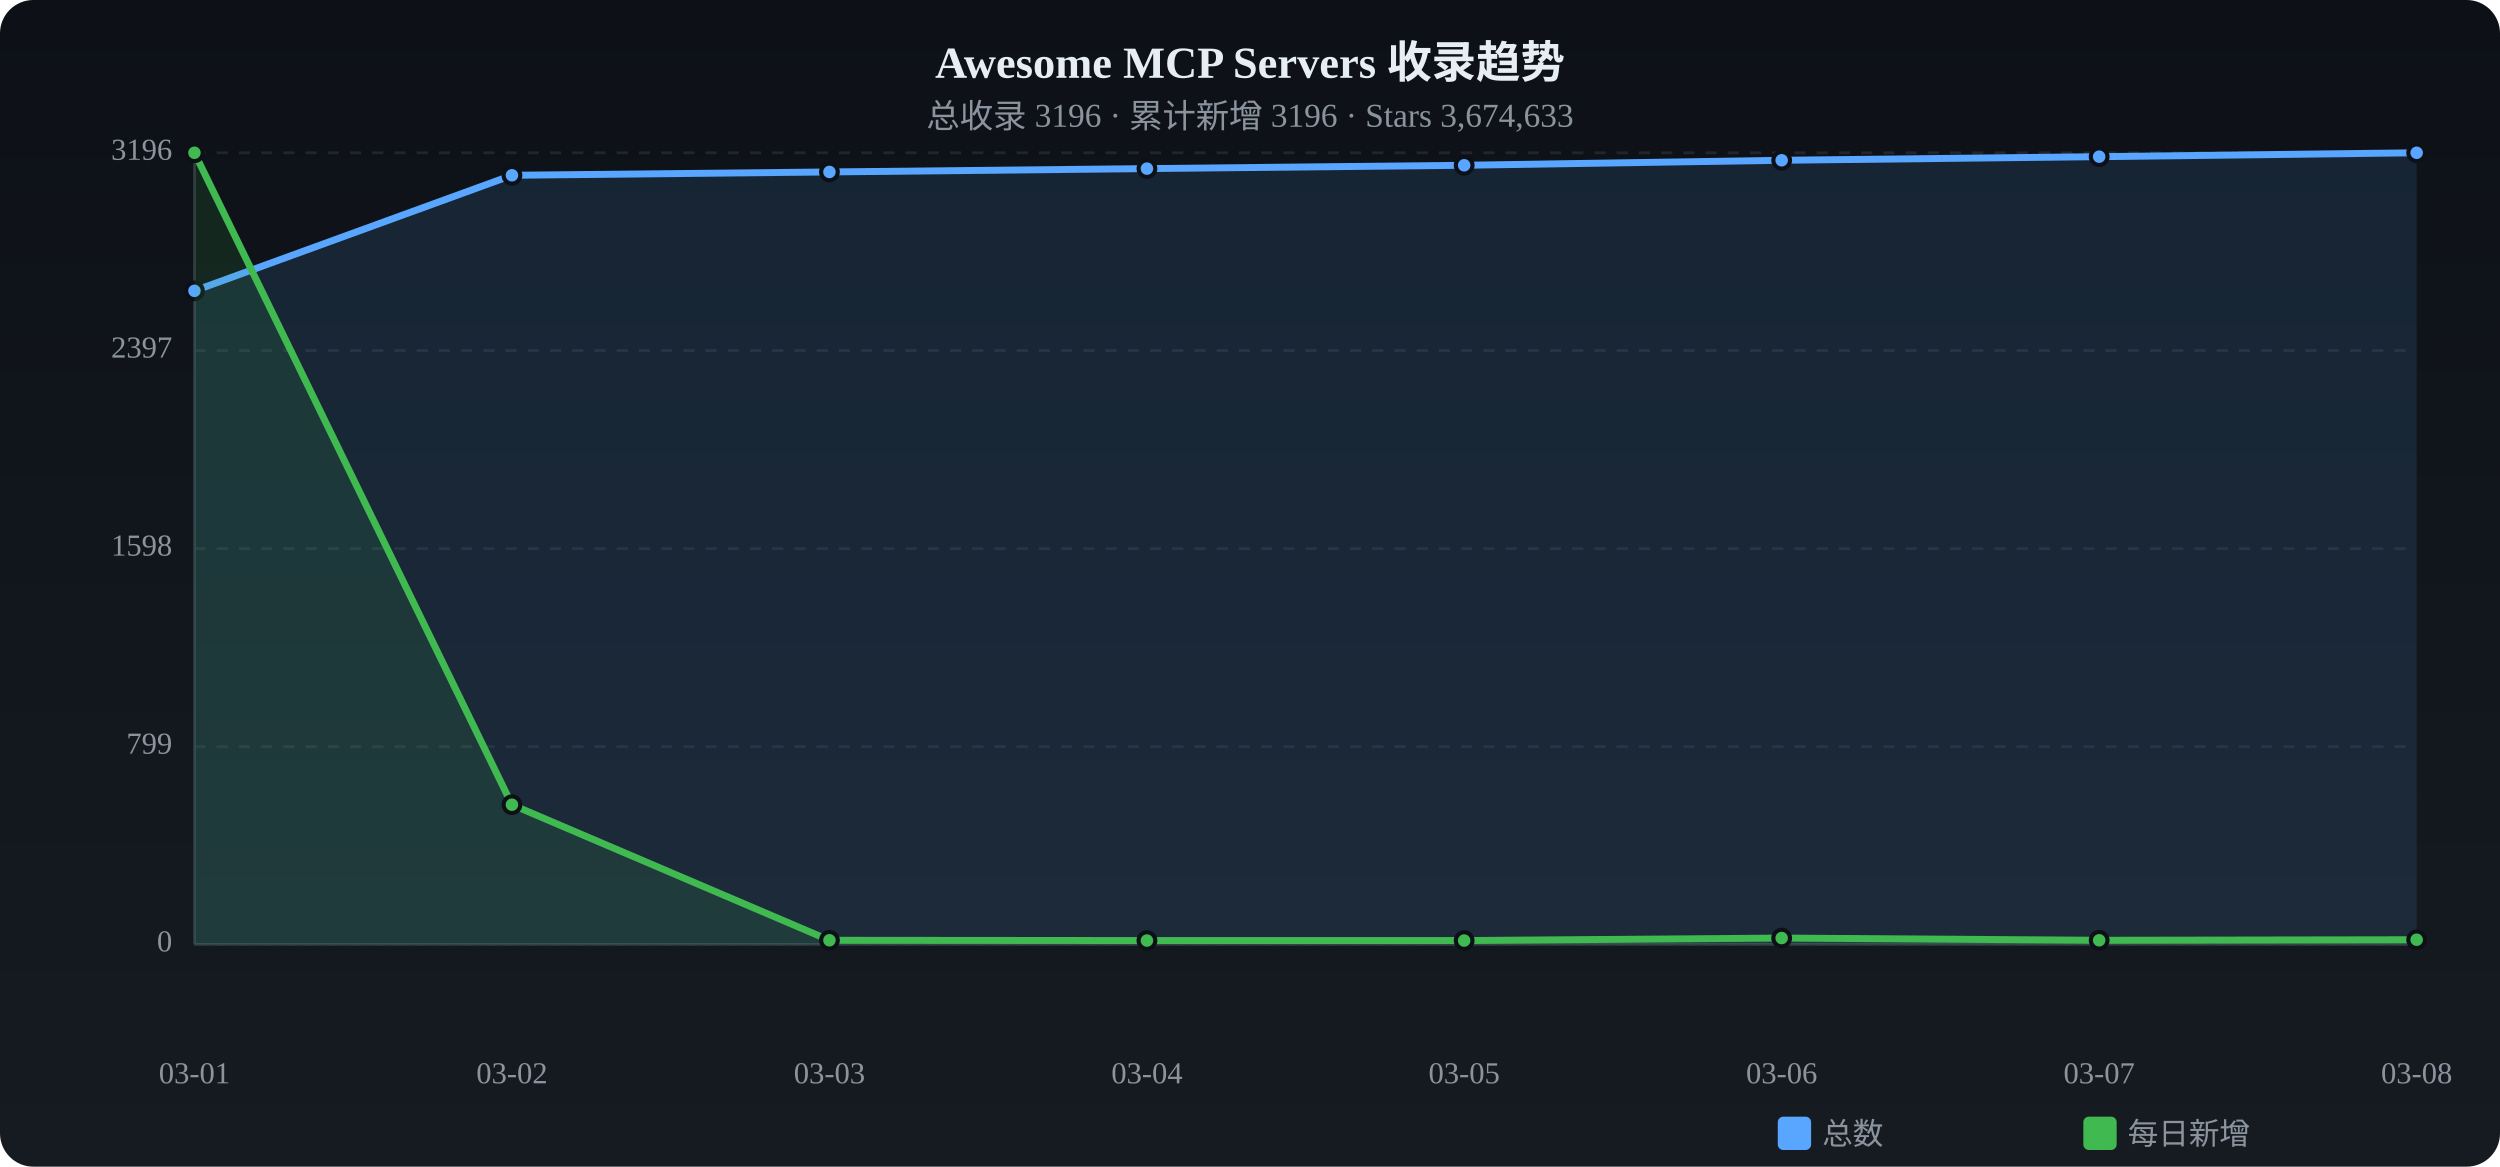
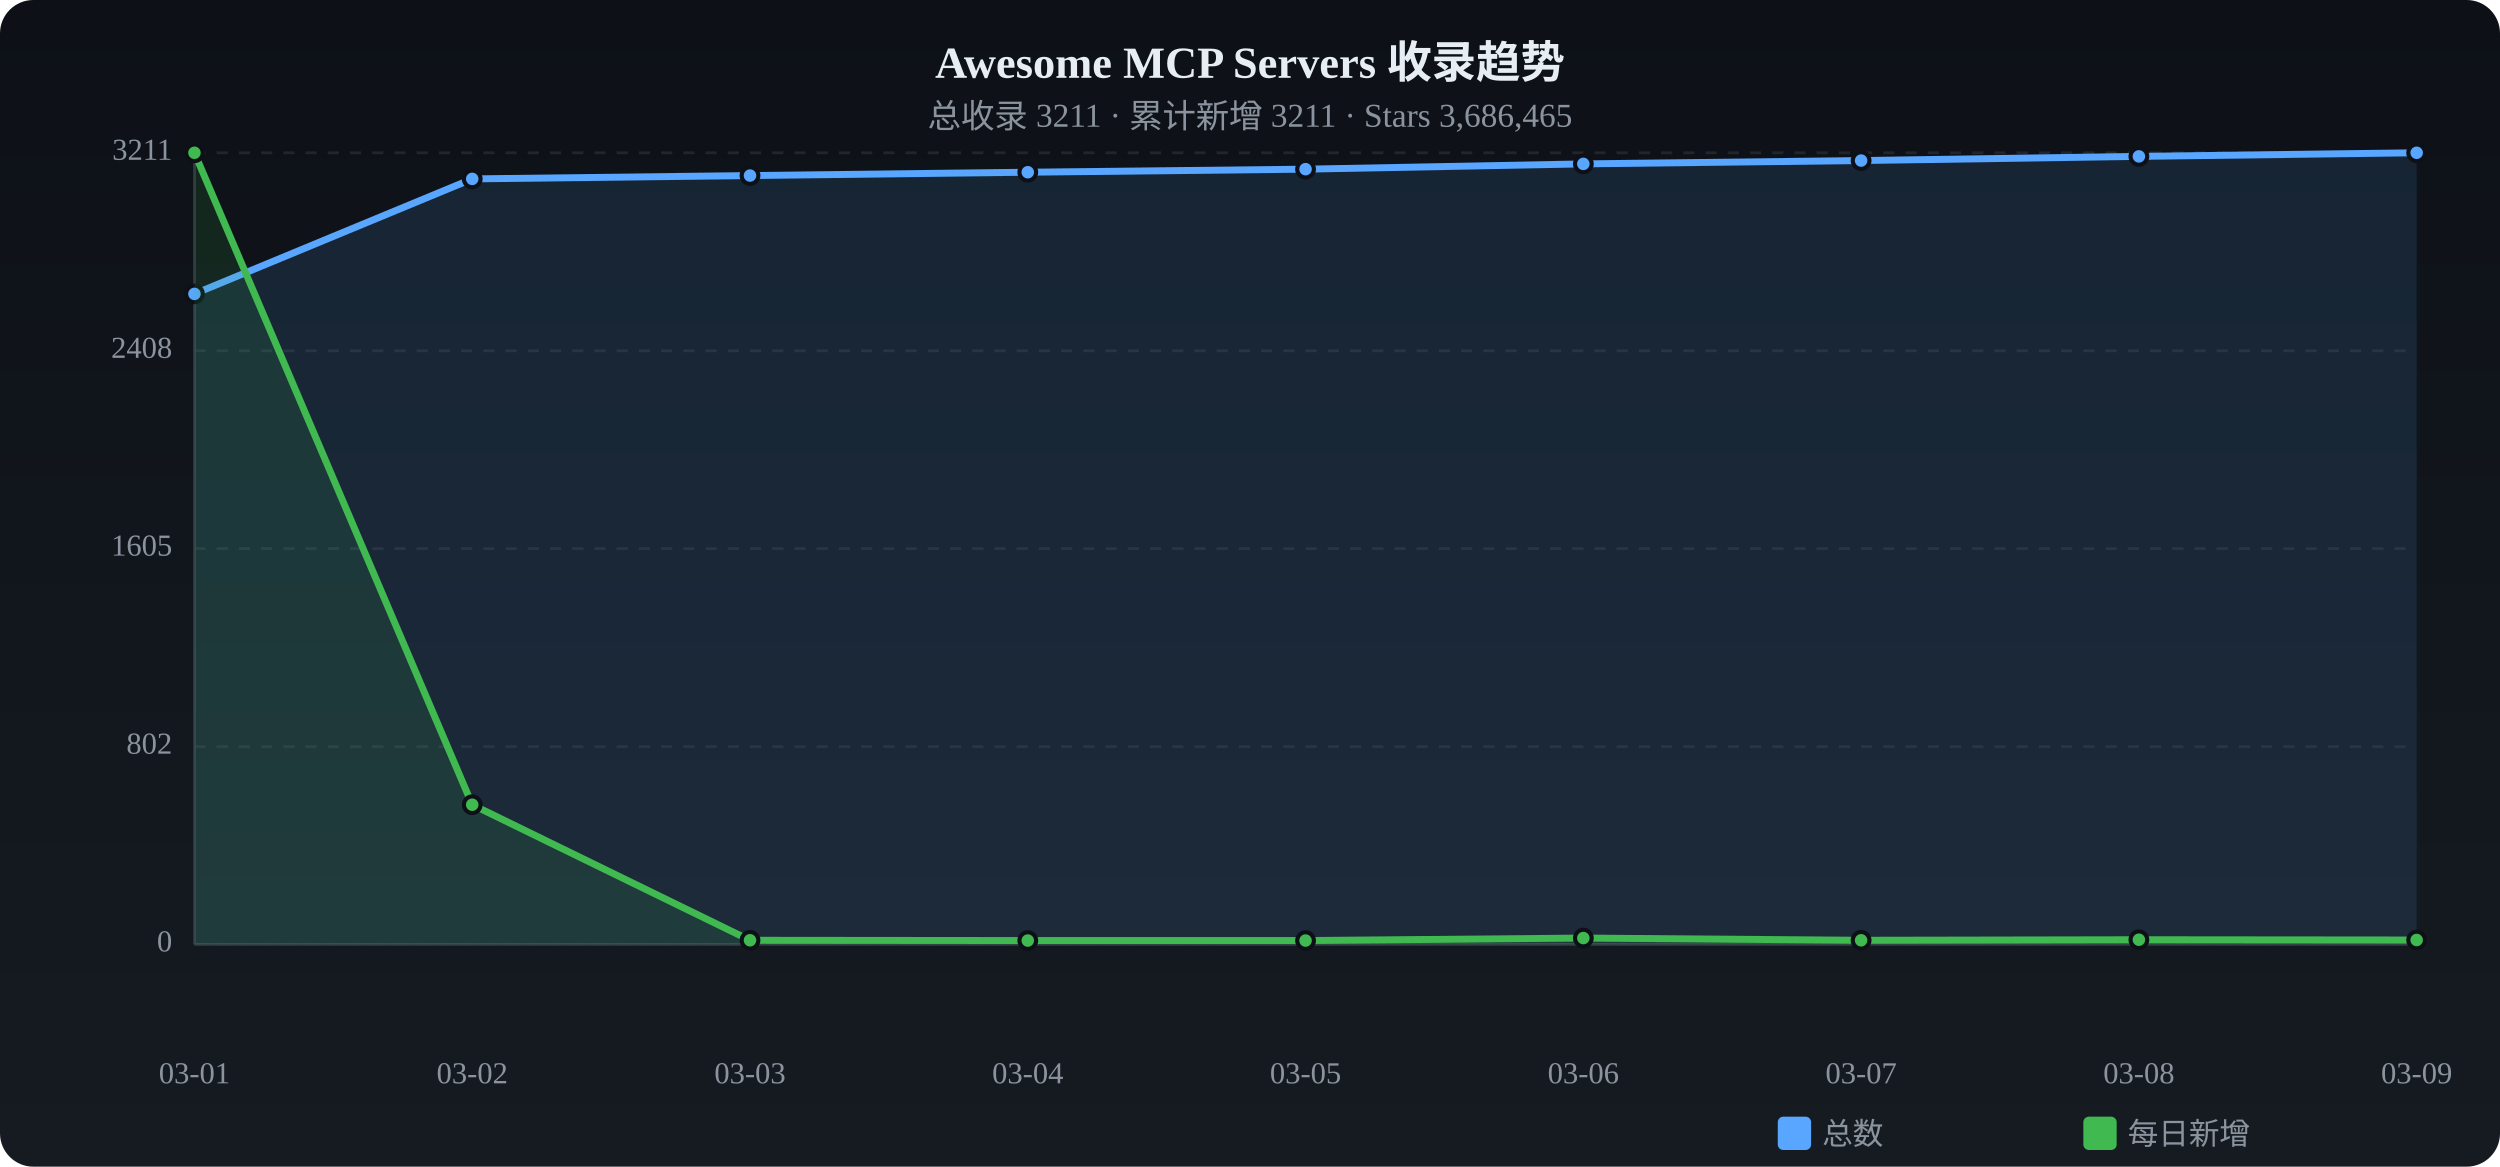
<svg xmlns="http://www.w3.org/2000/svg" viewBox="0 0 900 420" width="900" height="420">
  <defs>
    <linearGradient id="tbg" x1="0%" y1="0%" x2="0%" y2="100%">
      <stop offset="0%" stop-color="#0d1117" />
      <stop offset="100%" stop-color="#161b22" />
    </linearGradient>
  </defs>
  <rect width="900" height="420" rx="12" fill="url(#tbg)" />
  <text x="450.0" y="28" text-anchor="middle" fill="#e6edf3" font-size="16" font-weight="bold">Awesome MCP Servers 收录趋势</text>
-   <text x="450.0" y="46" text-anchor="middle" fill="#8b949e" font-size="12">总收录 3196 · 累计新增 3196 · Stars 3,674,633</text>
+   <text x="450.0" y="46" text-anchor="middle" fill="#8b949e" font-size="12">总收录 3211 · 累计新增 3211 · Stars 3,686,465</text>
  <text x="62" y="340.0" text-anchor="end" fill="#8b949e" font-size="11" dominant-baseline="middle">0</text>
  <line x1="70" y1="340.0" x2="870" y2="340.0" stroke="#21262d" stroke-dasharray="4 4" />
-   <text x="62" y="268.8" text-anchor="end" fill="#8b949e" font-size="11" dominant-baseline="middle">799</text>
+   <text x="62" y="268.8" text-anchor="end" fill="#8b949e" font-size="11" dominant-baseline="middle">802</text>
  <line x1="70" y1="268.8" x2="870" y2="268.8" stroke="#21262d" stroke-dasharray="4 4" />
-   <text x="62" y="197.5" text-anchor="end" fill="#8b949e" font-size="11" dominant-baseline="middle">1598</text>
+   <text x="62" y="197.5" text-anchor="end" fill="#8b949e" font-size="11" dominant-baseline="middle">1605</text>
  <line x1="70" y1="197.5" x2="870" y2="197.5" stroke="#21262d" stroke-dasharray="4 4" />
-   <text x="62" y="126.2" text-anchor="end" fill="#8b949e" font-size="11" dominant-baseline="middle">2397</text>
-   <line x1="70" y1="126.2" x2="870" y2="126.2" stroke="#21262d" stroke-dasharray="4 4" />
-   <text x="62" y="55.0" text-anchor="end" fill="#8b949e" font-size="11" dominant-baseline="middle">3196</text>
+   <text x="62" y="126.3" text-anchor="end" fill="#8b949e" font-size="11" dominant-baseline="middle">2408</text>
+   <line x1="70" y1="126.3" x2="870" y2="126.3" stroke="#21262d" stroke-dasharray="4 4" />
+   <text x="62" y="55.0" text-anchor="end" fill="#8b949e" font-size="11" dominant-baseline="middle">3211</text>
  <line x1="70" y1="55.0" x2="870" y2="55.0" stroke="#21262d" stroke-dasharray="4 4" />
  <line x1="70" y1="55" x2="70" y2="340" stroke="#30363d" />
  <line x1="70" y1="340" x2="870" y2="340" stroke="#30363d" />
-   <path d="M70.0,104.7 L184.3,63.1 L298.6,61.9 L412.9,60.7 L527.1,59.5 L641.4,57.7 L755.7,56.4 L870.0,55.0 L870.0,340 L70.0,340 Z" fill="#58a6ff" opacity="0.12" />
-   <polyline points="70.0,104.7 184.3,63.1 298.6,61.9 412.9,60.7 527.1,59.5 641.4,57.7 755.7,56.4 870.0,55.0" fill="none" stroke="#58a6ff" stroke-width="2.5" stroke-linecap="round" stroke-linejoin="round" />
-   <circle cx="70.0" cy="104.7" r="3" fill="#58a6ff" stroke="#0d1117" stroke-width="1.5" />
-   <circle cx="184.3" cy="63.1" r="3" fill="#58a6ff" stroke="#0d1117" stroke-width="1.5" />
-   <circle cx="298.6" cy="61.9" r="3" fill="#58a6ff" stroke="#0d1117" stroke-width="1.5" />
-   <circle cx="412.9" cy="60.7" r="3" fill="#58a6ff" stroke="#0d1117" stroke-width="1.5" />
-   <circle cx="527.1" cy="59.5" r="3" fill="#58a6ff" stroke="#0d1117" stroke-width="1.5" />
-   <circle cx="641.4" cy="57.7" r="3" fill="#58a6ff" stroke="#0d1117" stroke-width="1.5" />
-   <circle cx="755.7" cy="56.4" r="3" fill="#58a6ff" stroke="#0d1117" stroke-width="1.5" />
+   <path d="M70.0,105.8 L170.0,64.4 L270.0,63.2 L370.0,62.0 L470.0,60.9 L570.0,59.0 L670.0,57.8 L770.0,56.3 L870.0,55.0 L870.0,340 L70.0,340 Z" fill="#58a6ff" opacity="0.12" />
+   <polyline points="70.0,105.8 170.0,64.4 270.0,63.2 370.0,62.0 470.0,60.9 570.0,59.0 670.0,57.8 770.0,56.3 870.0,55.0" fill="none" stroke="#58a6ff" stroke-width="2.5" stroke-linecap="round" stroke-linejoin="round" />
+   <circle cx="70.0" cy="105.8" r="3" fill="#58a6ff" stroke="#0d1117" stroke-width="1.5" />
+   <circle cx="170.0" cy="64.4" r="3" fill="#58a6ff" stroke="#0d1117" stroke-width="1.5" />
+   <circle cx="270.0" cy="63.2" r="3" fill="#58a6ff" stroke="#0d1117" stroke-width="1.5" />
+   <circle cx="370.0" cy="62.0" r="3" fill="#58a6ff" stroke="#0d1117" stroke-width="1.5" />
+   <circle cx="470.0" cy="60.9" r="3" fill="#58a6ff" stroke="#0d1117" stroke-width="1.5" />
+   <circle cx="570.0" cy="59.0" r="3" fill="#58a6ff" stroke="#0d1117" stroke-width="1.5" />
+   <circle cx="670.0" cy="57.8" r="3" fill="#58a6ff" stroke="#0d1117" stroke-width="1.5" />
+   <circle cx="770.0" cy="56.3" r="3" fill="#58a6ff" stroke="#0d1117" stroke-width="1.5" />
  <circle cx="870.0" cy="55.0" r="3" fill="#58a6ff" stroke="#0d1117" stroke-width="1.5" />
-   <path d="M70.0,55.0 L184.3,289.7 L298.6,338.5 L412.9,338.6 L527.1,338.6 L641.4,337.7 L755.7,338.5 L870.0,338.3 L870.0,340 L70.0,340 Z" fill="#3fb950" opacity="0.12" />
-   <polyline points="70.0,55.0 184.3,289.7 298.6,338.5 412.9,338.6 527.1,338.6 641.4,337.7 755.7,338.5 870.0,338.3" fill="none" stroke="#3fb950" stroke-width="2.5" stroke-linecap="round" stroke-linejoin="round" />
+   <path d="M70.0,55.0 L170.0,289.7 L270.0,338.5 L370.0,338.6 L470.0,338.6 L570.0,337.7 L670.0,338.5 L770.0,338.3 L870.0,338.4 L870.0,340 L70.0,340 Z" fill="#3fb950" opacity="0.12" />
+   <polyline points="70.0,55.0 170.0,289.7 270.0,338.5 370.0,338.6 470.0,338.6 570.0,337.7 670.0,338.5 770.0,338.3 870.0,338.4" fill="none" stroke="#3fb950" stroke-width="2.5" stroke-linecap="round" stroke-linejoin="round" />
  <circle cx="70.0" cy="55.0" r="3" fill="#3fb950" stroke="#0d1117" stroke-width="1.5" />
-   <circle cx="184.3" cy="289.7" r="3" fill="#3fb950" stroke="#0d1117" stroke-width="1.5" />
-   <circle cx="298.6" cy="338.5" r="3" fill="#3fb950" stroke="#0d1117" stroke-width="1.5" />
-   <circle cx="412.9" cy="338.6" r="3" fill="#3fb950" stroke="#0d1117" stroke-width="1.5" />
-   <circle cx="527.1" cy="338.6" r="3" fill="#3fb950" stroke="#0d1117" stroke-width="1.5" />
-   <circle cx="641.4" cy="337.7" r="3" fill="#3fb950" stroke="#0d1117" stroke-width="1.5" />
-   <circle cx="755.7" cy="338.5" r="3" fill="#3fb950" stroke="#0d1117" stroke-width="1.5" />
-   <circle cx="870.0" cy="338.3" r="3" fill="#3fb950" stroke="#0d1117" stroke-width="1.5" />
+   <circle cx="170.0" cy="289.7" r="3" fill="#3fb950" stroke="#0d1117" stroke-width="1.5" />
+   <circle cx="270.0" cy="338.5" r="3" fill="#3fb950" stroke="#0d1117" stroke-width="1.5" />
+   <circle cx="370.0" cy="338.6" r="3" fill="#3fb950" stroke="#0d1117" stroke-width="1.5" />
+   <circle cx="470.0" cy="338.6" r="3" fill="#3fb950" stroke="#0d1117" stroke-width="1.5" />
+   <circle cx="570.0" cy="337.7" r="3" fill="#3fb950" stroke="#0d1117" stroke-width="1.5" />
+   <circle cx="670.0" cy="338.5" r="3" fill="#3fb950" stroke="#0d1117" stroke-width="1.5" />
+   <circle cx="770.0" cy="338.3" r="3" fill="#3fb950" stroke="#0d1117" stroke-width="1.5" />
+   <circle cx="870.0" cy="338.4" r="3" fill="#3fb950" stroke="#0d1117" stroke-width="1.5" />
  <text x="70.0" y="390" text-anchor="middle" fill="#8b949e" font-size="11">03-01</text>
-   <text x="184.3" y="390" text-anchor="middle" fill="#8b949e" font-size="11">03-02</text>
-   <text x="298.6" y="390" text-anchor="middle" fill="#8b949e" font-size="11">03-03</text>
-   <text x="412.9" y="390" text-anchor="middle" fill="#8b949e" font-size="11">03-04</text>
-   <text x="527.1" y="390" text-anchor="middle" fill="#8b949e" font-size="11">03-05</text>
-   <text x="641.4" y="390" text-anchor="middle" fill="#8b949e" font-size="11">03-06</text>
-   <text x="755.7" y="390" text-anchor="middle" fill="#8b949e" font-size="11">03-07</text>
-   <text x="870.0" y="390" text-anchor="middle" fill="#8b949e" font-size="11">03-08</text>
+   <text x="170.0" y="390" text-anchor="middle" fill="#8b949e" font-size="11">03-02</text>
+   <text x="270.0" y="390" text-anchor="middle" fill="#8b949e" font-size="11">03-03</text>
+   <text x="370.0" y="390" text-anchor="middle" fill="#8b949e" font-size="11">03-04</text>
+   <text x="470.0" y="390" text-anchor="middle" fill="#8b949e" font-size="11">03-05</text>
+   <text x="570.0" y="390" text-anchor="middle" fill="#8b949e" font-size="11">03-06</text>
+   <text x="670.0" y="390" text-anchor="middle" fill="#8b949e" font-size="11">03-07</text>
+   <text x="770.0" y="390" text-anchor="middle" fill="#8b949e" font-size="11">03-08</text>
+   <text x="870.0" y="390" text-anchor="middle" fill="#8b949e" font-size="11">03-09</text>
  <rect x="640" y="402" width="12" height="12" rx="2" fill="#58a6ff" />
  <text x="656" y="412" fill="#8b949e" font-size="11">总数</text>
  <rect x="750" y="402" width="12" height="12" rx="2" fill="#3fb950" />
  <text x="766" y="412" fill="#8b949e" font-size="11">每日新增</text>
</svg>
